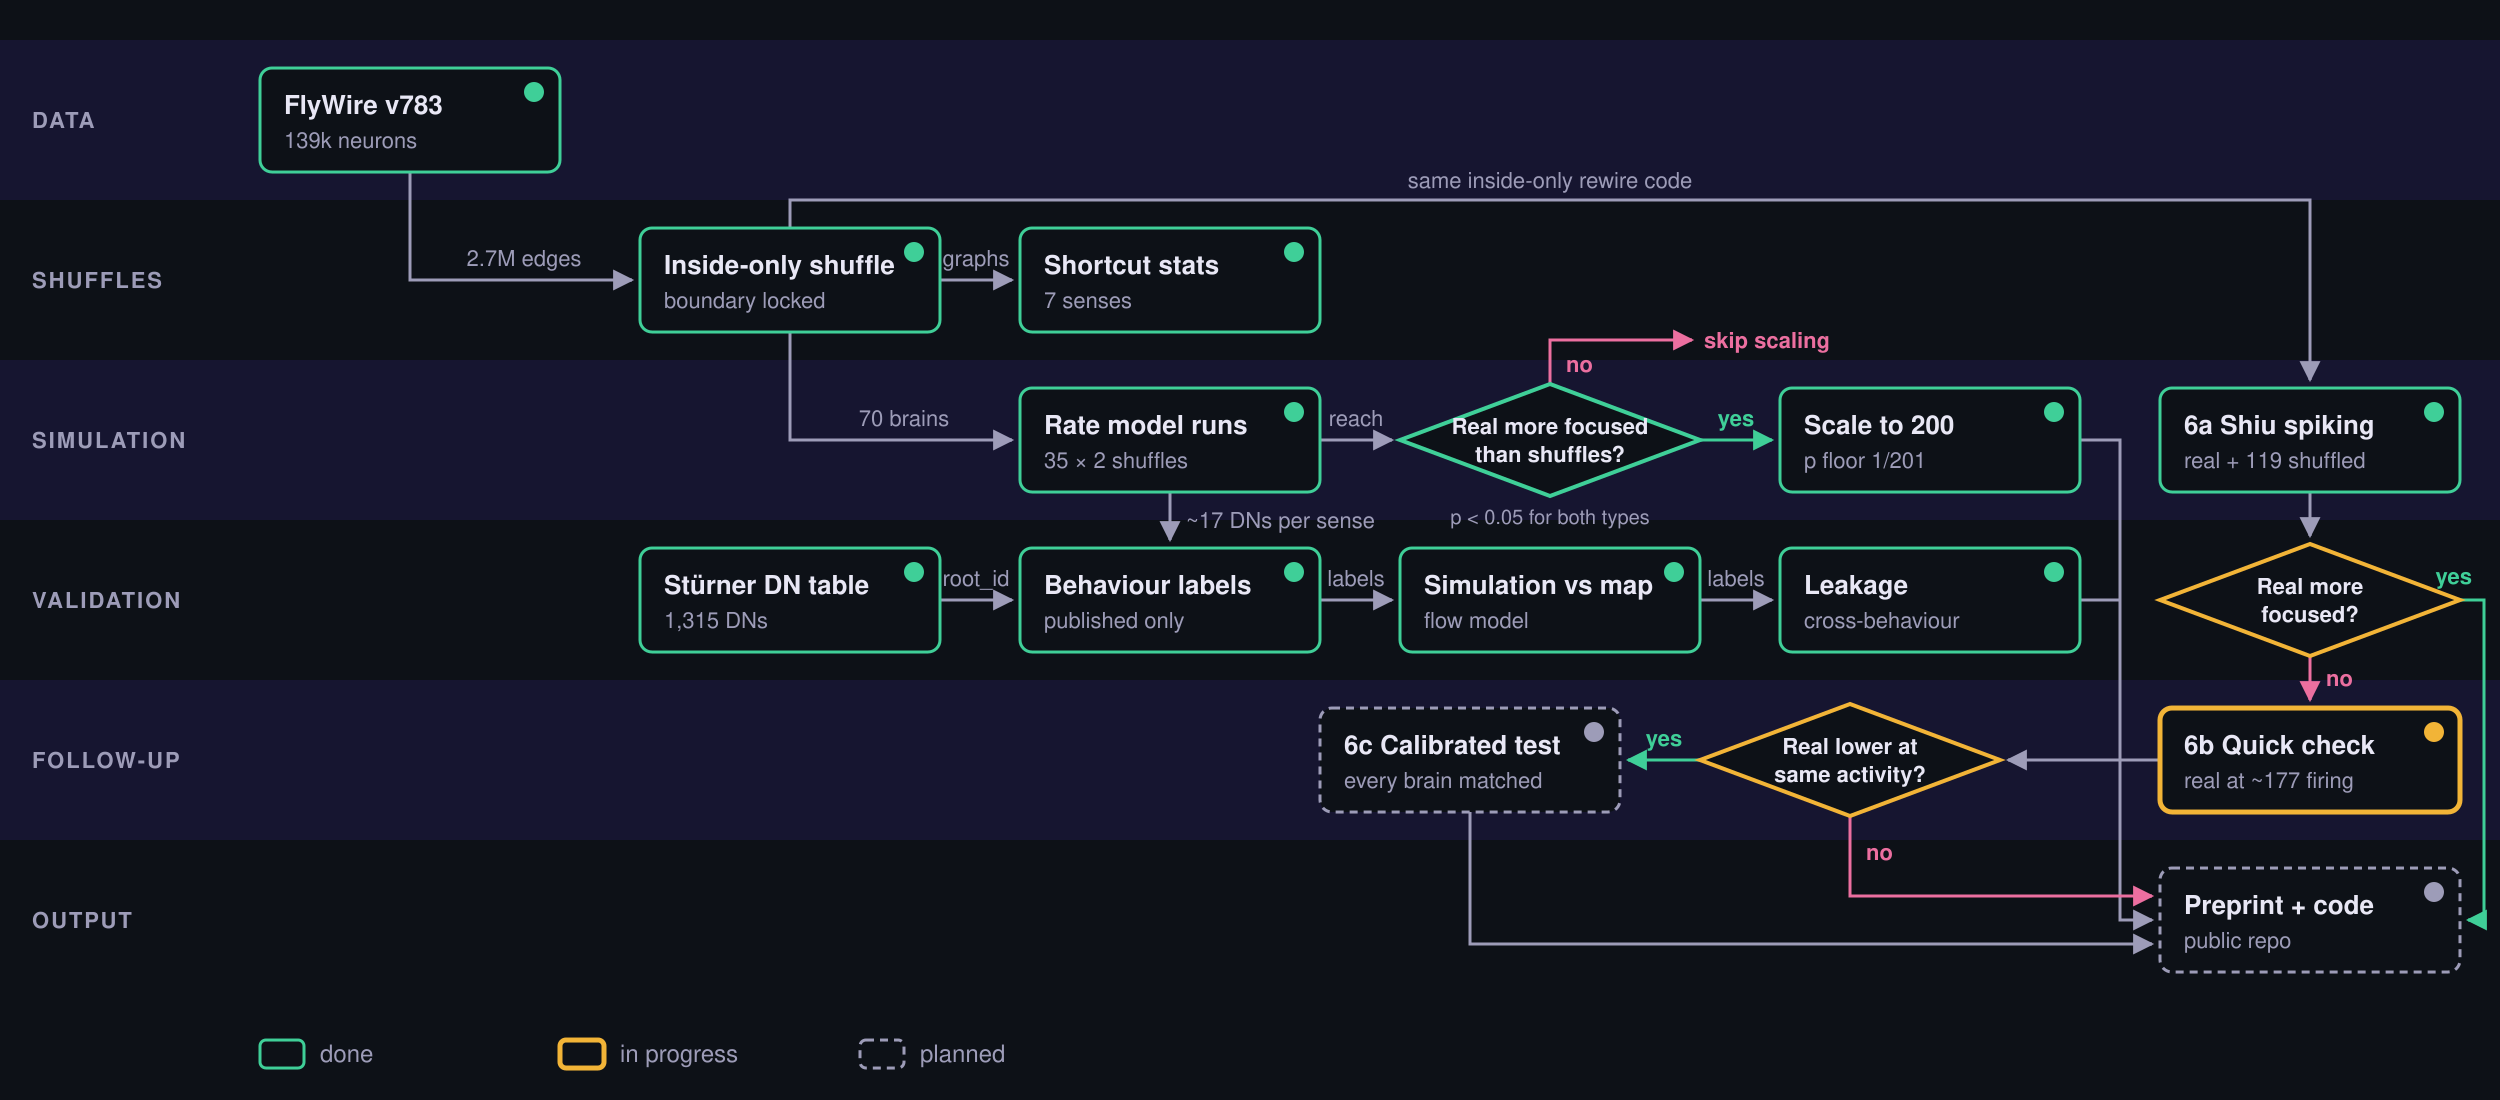
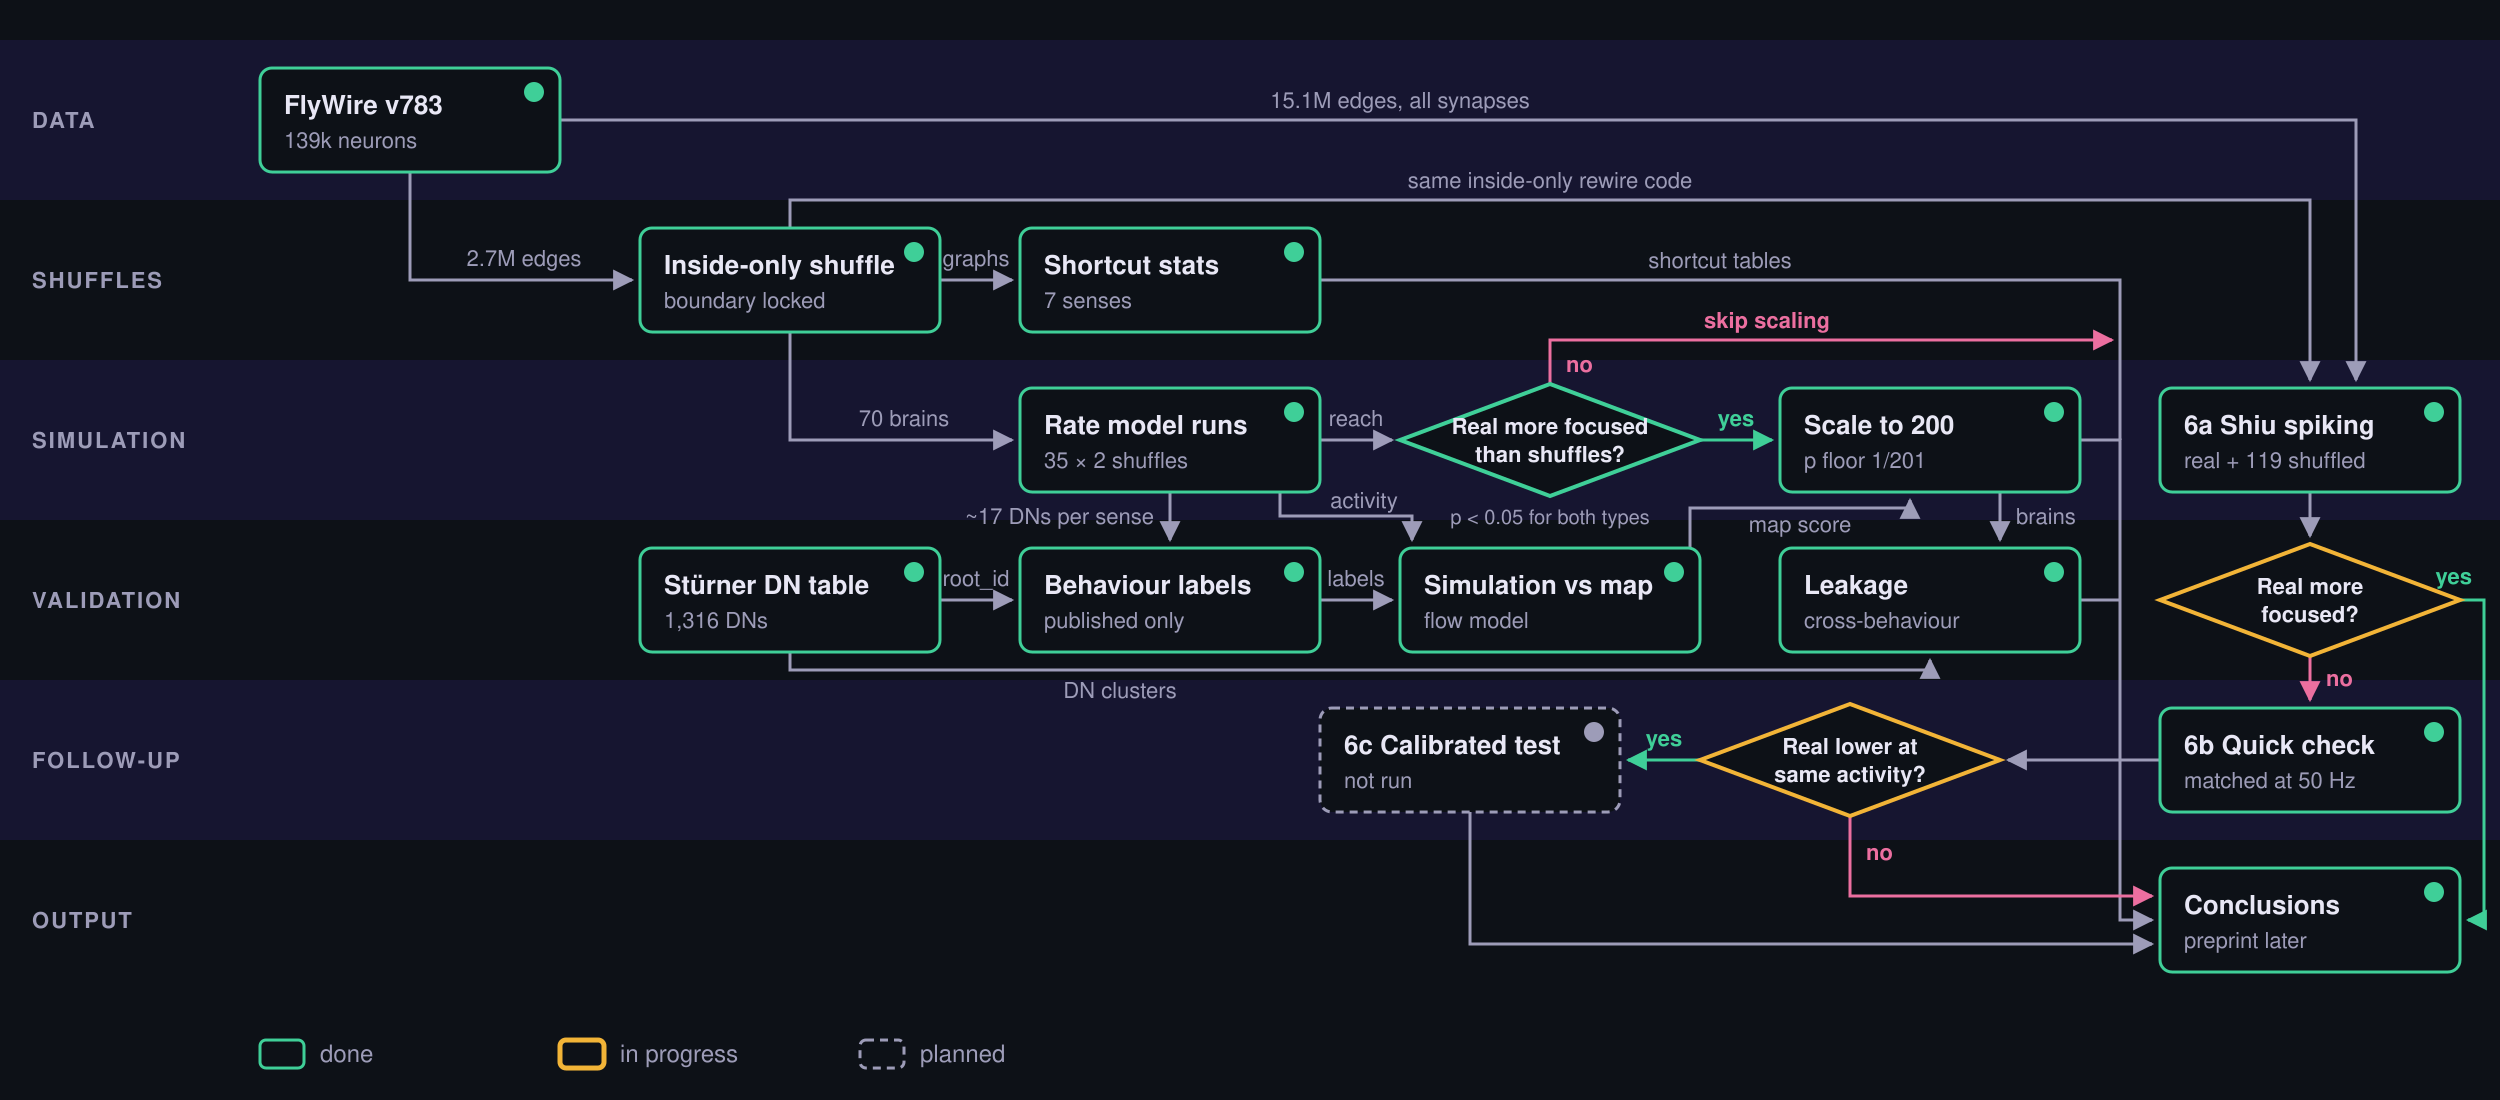
<svg xmlns="http://www.w3.org/2000/svg" viewBox="0 0 1250 550" font-family="Segoe UI, Helvetica, Arial, sans-serif">
  <rect width="1250" height="550" fill="#0d1117" />
  <defs>
    <marker id="pa" viewBox="0 0 10 10" refX="9" refY="5" markerWidth="7" markerHeight="7" orient="auto">
      <path d="M0,0L10,5L0,10z" fill="#9d9cb8" />
    </marker>
    <marker id="py" viewBox="0 0 10 10" refX="9" refY="5" markerWidth="7" markerHeight="7" orient="auto">
      <path d="M0,0L10,5L0,10z" fill="#3fcf98" />
    </marker>
    <marker id="pn" viewBox="0 0 10 10" refX="9" refY="5" markerWidth="7" markerHeight="7" orient="auto">
      <path d="M0,0L10,5L0,10z" fill="#ec6fa0" />
    </marker>
  </defs>
  <rect x="0" y="20" width="1250" height="80" fill="#161530" />
  <text x="16" y="64" font-size="11" font-weight="700" letter-spacing="1" fill="#9d9cb8">DATA</text>
  <text x="16" y="144" font-size="11" font-weight="700" letter-spacing="1" fill="#9d9cb8">SHUFFLES</text>
  <rect x="0" y="180" width="1250" height="80" fill="#161530" />
  <text x="16" y="224" font-size="11" font-weight="700" letter-spacing="1" fill="#9d9cb8">SIMULATION</text>
  <text x="16" y="304" font-size="11" font-weight="700" letter-spacing="1" fill="#9d9cb8">VALIDATION</text>
  <rect x="0" y="340" width="1250" height="80" fill="#161530" />
  <text x="16" y="384" font-size="11" font-weight="700" letter-spacing="1" fill="#9d9cb8">FOLLOW-UP</text>
  <text x="16" y="464" font-size="11" font-weight="700" letter-spacing="1" fill="#9d9cb8">OUTPUT</text>
  <path d="M205,86 V140 H316" fill="none" stroke="#9d9cb8" stroke-width="1.5" marker-end="url(#pa)" />
  <text x="262" y="133" font-size="11" fill="#9d9cb8" text-anchor="middle">2.7M edges</text>
  <path d="M470,140 H506" fill="none" stroke="#9d9cb8" stroke-width="1.5" marker-end="url(#pa)" />
  <text x="488" y="133" font-size="11" fill="#9d9cb8" text-anchor="middle">graphs</text>
  <path d="M395,166 V220 H506" fill="none" stroke="#9d9cb8" stroke-width="1.5" marker-end="url(#pa)" />
  <text x="452" y="213" font-size="11" fill="#9d9cb8" text-anchor="middle">70 brains</text>
  <path d="M660,220 H696" fill="none" stroke="#9d9cb8" stroke-width="1.5" marker-end="url(#pa)" />
  <text x="678" y="213" font-size="11" fill="#9d9cb8" text-anchor="middle">reach</text>
  <path d="M850,220 H886" fill="none" stroke="#3fcf98" stroke-width="1.5" marker-end="url(#py)" />
  <text x="868" y="213" font-size="11" fill="#3fcf98" text-anchor="middle" font-weight="700">yes</text>
-   <path d="M775,192 V170 H846" fill="none" stroke="#ec6fa0" stroke-width="1.5" marker-end="url(#pn)" />
+   <path d="M775,192 V170 H1056" fill="none" stroke="#ec6fa0" stroke-width="1.5" marker-end="url(#pn)" />
  <text x="783" y="186" font-size="11" fill="#ec6fa0" text-anchor="start" font-weight="700">no</text>
-   <text x="852" y="174" font-size="11" font-weight="700" fill="#ec6fa0">skip scaling</text>
+   <path d="M660,140 H1060 V220" fill="none" stroke="#9d9cb8" stroke-width="1.5" />
+   <text x="860" y="134" font-size="11" fill="#9d9cb8" text-anchor="middle">shortcut tables</text>
+   <text x="852" y="164" font-size="11" font-weight="700" fill="#ec6fa0">skip scaling</text>
  <text x="775" y="262" font-size="10" fill="#9d9cb8" text-anchor="middle">p &lt; 0.05 for both types</text>
  <path d="M585,246 V270" fill="none" stroke="#9d9cb8" stroke-width="1.5" marker-end="url(#pa)" />
-   <text x="593" y="264" font-size="11" fill="#9d9cb8" text-anchor="start">~17 DNs per sense</text>
+   <text x="577" y="262" font-size="11" fill="#9d9cb8" text-anchor="end">~17 DNs per sense</text>
  <path d="M470,300 H506" fill="none" stroke="#9d9cb8" stroke-width="1.5" marker-end="url(#pa)" />
  <text x="488" y="293" font-size="11" fill="#9d9cb8" text-anchor="middle">root_id</text>
  <path d="M660,300 H696" fill="none" stroke="#9d9cb8" stroke-width="1.5" marker-end="url(#pa)" />
  <text x="678" y="293" font-size="11" fill="#9d9cb8" text-anchor="middle">labels</text>
-   <path d="M850,300 H886" fill="none" stroke="#9d9cb8" stroke-width="1.5" marker-end="url(#pa)" />
-   <text x="868" y="293" font-size="11" fill="#9d9cb8" text-anchor="middle">labels</text>
  <path d="M395,114 V100 H1155 V190" fill="none" stroke="#9d9cb8" stroke-width="1.5" marker-end="url(#pa)" />
  <text x="775" y="94" font-size="11" fill="#9d9cb8" text-anchor="middle">same inside-only rewire code</text>
+   <path d="M280,60 H1178 V190" fill="none" stroke="#9d9cb8" stroke-width="1.5" marker-end="url(#pa)" />
+   <text x="700" y="54" font-size="11" fill="#9d9cb8" text-anchor="middle">15.1M edges, all synapses</text>
+   <path d="M640,246 V258 H706 V270" fill="none" stroke="#9d9cb8" stroke-width="1.5" marker-end="url(#pa)" />
+   <text x="682" y="254" font-size="11" fill="#9d9cb8" text-anchor="middle">activity</text>
+   <path d="M845,274 V254 H955 V250" fill="none" stroke="#9d9cb8" stroke-width="1.5" marker-end="url(#pa)" />
+   <text x="900" y="266" font-size="11" fill="#9d9cb8" text-anchor="middle">map score</text>
+   <path d="M1000,246 V270" fill="none" stroke="#9d9cb8" stroke-width="1.5" marker-end="url(#pa)" />
+   <text x="1008" y="262" font-size="11" fill="#9d9cb8" text-anchor="start">brains</text>
+   <path d="M395,326 V335 H965 V330" fill="none" stroke="#9d9cb8" stroke-width="1.5" marker-end="url(#pa)" />
+   <text x="560" y="349" font-size="11" fill="#9d9cb8" text-anchor="middle">DN clusters</text>
  <path d="M1040,220 H1060 V460 H1076" fill="none" stroke="#9d9cb8" stroke-width="1.5" marker-end="url(#pa)" />
  <path d="M1040,300 H1060" fill="none" stroke="#9d9cb8" stroke-width="1.5" />
  <path d="M1155,246 V268" fill="none" stroke="#9d9cb8" stroke-width="1.5" marker-end="url(#pa)" />
  <path d="M1155,328 V350" fill="none" stroke="#ec6fa0" stroke-width="1.5" marker-end="url(#pn)" />
  <text x="1163" y="343" font-size="11" fill="#ec6fa0" text-anchor="start" font-weight="700">no</text>
  <path d="M1230,300 H1242 V460 H1234" fill="none" stroke="#3fcf98" stroke-width="1.5" marker-end="url(#py)" />
  <text x="1236" y="292" font-size="11" fill="#3fcf98" text-anchor="end" font-weight="700">yes</text>
  <path d="M1080,380 H1004" fill="none" stroke="#9d9cb8" stroke-width="1.5" marker-end="url(#pa)" />
  <path d="M850,380 H814" fill="none" stroke="#3fcf98" stroke-width="1.5" marker-end="url(#py)" />
  <text x="832" y="373" font-size="11" fill="#3fcf98" text-anchor="middle" font-weight="700">yes</text>
  <path d="M925,408 V448 H1076" fill="none" stroke="#ec6fa0" stroke-width="1.5" marker-end="url(#pn)" />
  <text x="933" y="430" font-size="11" fill="#ec6fa0" text-anchor="start" font-weight="700">no</text>
  <path d="M735,406 V472 H1076" fill="none" stroke="#9d9cb8" stroke-width="1.5" marker-end="url(#pa)" />
  <g transform="translate(130,34)">
    <rect width="150" height="52" rx="6" fill="#0d1117" stroke="#3fcf98" stroke-width="1.5" />
    <circle cx="137" cy="12" r="5" fill="#3fcf98" />
    <text x="12" y="23" font-size="13" font-weight="700" fill="#e8e7f5">FlyWire v783</text>
    <text x="12" y="40" font-size="11" fill="#9d9cb8">139k neurons</text>
  </g>
  <g transform="translate(320,114)">
    <rect width="150" height="52" rx="6" fill="#0d1117" stroke="#3fcf98" stroke-width="1.5" />
    <circle cx="137" cy="12" r="5" fill="#3fcf98" />
    <text x="12" y="23" font-size="13" font-weight="700" fill="#e8e7f5">Inside-only shuffle</text>
    <text x="12" y="40" font-size="11" fill="#9d9cb8">boundary locked</text>
  </g>
  <g transform="translate(510,114)">
    <rect width="150" height="52" rx="6" fill="#0d1117" stroke="#3fcf98" stroke-width="1.5" />
    <circle cx="137" cy="12" r="5" fill="#3fcf98" />
    <text x="12" y="23" font-size="13" font-weight="700" fill="#e8e7f5">Shortcut stats</text>
    <text x="12" y="40" font-size="11" fill="#9d9cb8">7 senses</text>
  </g>
  <g transform="translate(510,194)">
    <rect width="150" height="52" rx="6" fill="#0d1117" stroke="#3fcf98" stroke-width="1.5" />
    <circle cx="137" cy="12" r="5" fill="#3fcf98" />
    <text x="12" y="23" font-size="13" font-weight="700" fill="#e8e7f5">Rate model runs</text>
    <text x="12" y="40" font-size="11" fill="#9d9cb8">35 × 2 shuffles</text>
  </g>
  <g transform="translate(775,220)">
    <polygon points="0,-28 75,0 0,28 -75,0" fill="#0d1117" stroke="#3fcf98" stroke-width="2" />
    <text x="0" y="-3" font-size="11" font-weight="700" fill="#e8e7f5" text-anchor="middle">Real more focused</text>
    <text x="0" y="11" font-size="11" font-weight="700" fill="#e8e7f5" text-anchor="middle">than shuffles?</text>
  </g>
  <g transform="translate(890,194)">
    <rect width="150" height="52" rx="6" fill="#0d1117" stroke="#3fcf98" stroke-width="1.5" />
    <circle cx="137" cy="12" r="5" fill="#3fcf98" />
    <text x="12" y="23" font-size="13" font-weight="700" fill="#e8e7f5">Scale to 200</text>
    <text x="12" y="40" font-size="11" fill="#9d9cb8">p floor 1/201</text>
  </g>
  <g transform="translate(1080,194)">
    <rect width="150" height="52" rx="6" fill="#0d1117" stroke="#3fcf98" stroke-width="1.5" />
    <circle cx="137" cy="12" r="5" fill="#3fcf98" />
    <text x="12" y="23" font-size="13" font-weight="700" fill="#e8e7f5">6a Shiu spiking</text>
    <text x="12" y="40" font-size="11" fill="#9d9cb8">real + 119 shuffled</text>
  </g>
  <g transform="translate(1155,300)">
    <polygon points="0,-28 75,0 0,28 -75,0" fill="#0d1117" stroke="#f2b437" stroke-width="2" />
    <text x="0" y="-3" font-size="11" font-weight="700" fill="#e8e7f5" text-anchor="middle">Real more</text>
    <text x="0" y="11" font-size="11" font-weight="700" fill="#e8e7f5" text-anchor="middle">focused?</text>
  </g>
  <g transform="translate(925,380)">
    <polygon points="0,-28 75,0 0,28 -75,0" fill="#0d1117" stroke="#f2b437" stroke-width="2" />
    <text x="0" y="-3" font-size="11" font-weight="700" fill="#e8e7f5" text-anchor="middle">Real lower at</text>
    <text x="0" y="11" font-size="11" font-weight="700" fill="#e8e7f5" text-anchor="middle">same activity?</text>
  </g>
  <g transform="translate(1080,354)">
-     <rect width="150" height="52" rx="6" fill="#0d1117" stroke="#f2b437" stroke-width="2.5" />
-     <circle cx="137" cy="12" r="5" fill="#f2b437" />
+     <rect width="150" height="52" rx="6" fill="#0d1117" stroke="#3fcf98" stroke-width="1.5" />
+     <circle cx="137" cy="12" r="5" fill="#3fcf98" />
    <text x="12" y="23" font-size="13" font-weight="700" fill="#e8e7f5">6b Quick check</text>
-     <text x="12" y="40" font-size="11" fill="#9d9cb8">real at ~177 firing</text>
+     <text x="12" y="40" font-size="11" fill="#9d9cb8">matched at 50 Hz</text>
  </g>
  <g transform="translate(660,354)">
    <rect width="150" height="52" rx="6" fill="#0d1117" stroke="#9d9cb8" stroke-width="1.5" stroke-dasharray="4 3" />
    <circle cx="137" cy="12" r="5" fill="#9d9cb8" />
    <text x="12" y="23" font-size="13" font-weight="700" fill="#e8e7f5">6c Calibrated test</text>
-     <text x="12" y="40" font-size="11" fill="#9d9cb8">every brain matched</text>
+     <text x="12" y="40" font-size="11" fill="#9d9cb8">not run</text>
  </g>
  <g transform="translate(320,274)">
    <rect width="150" height="52" rx="6" fill="#0d1117" stroke="#3fcf98" stroke-width="1.5" />
    <circle cx="137" cy="12" r="5" fill="#3fcf98" />
    <text x="12" y="23" font-size="13" font-weight="700" fill="#e8e7f5">Stürner DN table</text>
-     <text x="12" y="40" font-size="11" fill="#9d9cb8">1,315 DNs</text>
+     <text x="12" y="40" font-size="11" fill="#9d9cb8">1,316 DNs</text>
  </g>
  <g transform="translate(510,274)">
    <rect width="150" height="52" rx="6" fill="#0d1117" stroke="#3fcf98" stroke-width="1.5" />
    <circle cx="137" cy="12" r="5" fill="#3fcf98" />
    <text x="12" y="23" font-size="13" font-weight="700" fill="#e8e7f5">Behaviour labels</text>
    <text x="12" y="40" font-size="11" fill="#9d9cb8">published only</text>
  </g>
  <g transform="translate(700,274)">
    <rect width="150" height="52" rx="6" fill="#0d1117" stroke="#3fcf98" stroke-width="1.5" />
    <circle cx="137" cy="12" r="5" fill="#3fcf98" />
    <text x="12" y="23" font-size="13" font-weight="700" fill="#e8e7f5">Simulation vs map</text>
    <text x="12" y="40" font-size="11" fill="#9d9cb8">flow model</text>
  </g>
  <g transform="translate(890,274)">
    <rect width="150" height="52" rx="6" fill="#0d1117" stroke="#3fcf98" stroke-width="1.5" />
    <circle cx="137" cy="12" r="5" fill="#3fcf98" />
    <text x="12" y="23" font-size="13" font-weight="700" fill="#e8e7f5">Leakage</text>
    <text x="12" y="40" font-size="11" fill="#9d9cb8">cross-behaviour</text>
  </g>
  <g transform="translate(1080,434)">
-     <rect width="150" height="52" rx="6" fill="#0d1117" stroke="#9d9cb8" stroke-width="1.5" stroke-dasharray="4 3" />
-     <circle cx="137" cy="12" r="5" fill="#9d9cb8" />
-     <text x="12" y="23" font-size="13" font-weight="700" fill="#e8e7f5">Preprint + code</text>
-     <text x="12" y="40" font-size="11" fill="#9d9cb8">public repo</text>
+     <rect width="150" height="52" rx="6" fill="#0d1117" stroke="#3fcf98" stroke-width="1.5" />
+     <circle cx="137" cy="12" r="5" fill="#3fcf98" />
+     <text x="12" y="23" font-size="13" font-weight="700" fill="#e8e7f5">Conclusions</text>
+     <text x="12" y="40" font-size="11" fill="#9d9cb8">preprint later</text>
  </g>
  <rect x="130" y="520" width="22" height="14" rx="3" fill="#0d1117" stroke="#3fcf98" stroke-width="1.5" />
  <text x="160" y="531" font-size="12" fill="#9d9cb8">done</text>
  <rect x="280" y="520" width="22" height="14" rx="3" fill="#0d1117" stroke="#f2b437" stroke-width="2.5" />
  <text x="310" y="531" font-size="12" fill="#9d9cb8">in progress</text>
  <rect x="430" y="520" width="22" height="14" rx="3" fill="#0d1117" stroke="#9d9cb8" stroke-width="1.5" stroke-dasharray="4 3" />
  <text x="460" y="531" font-size="12" fill="#9d9cb8">planned</text>
</svg>
